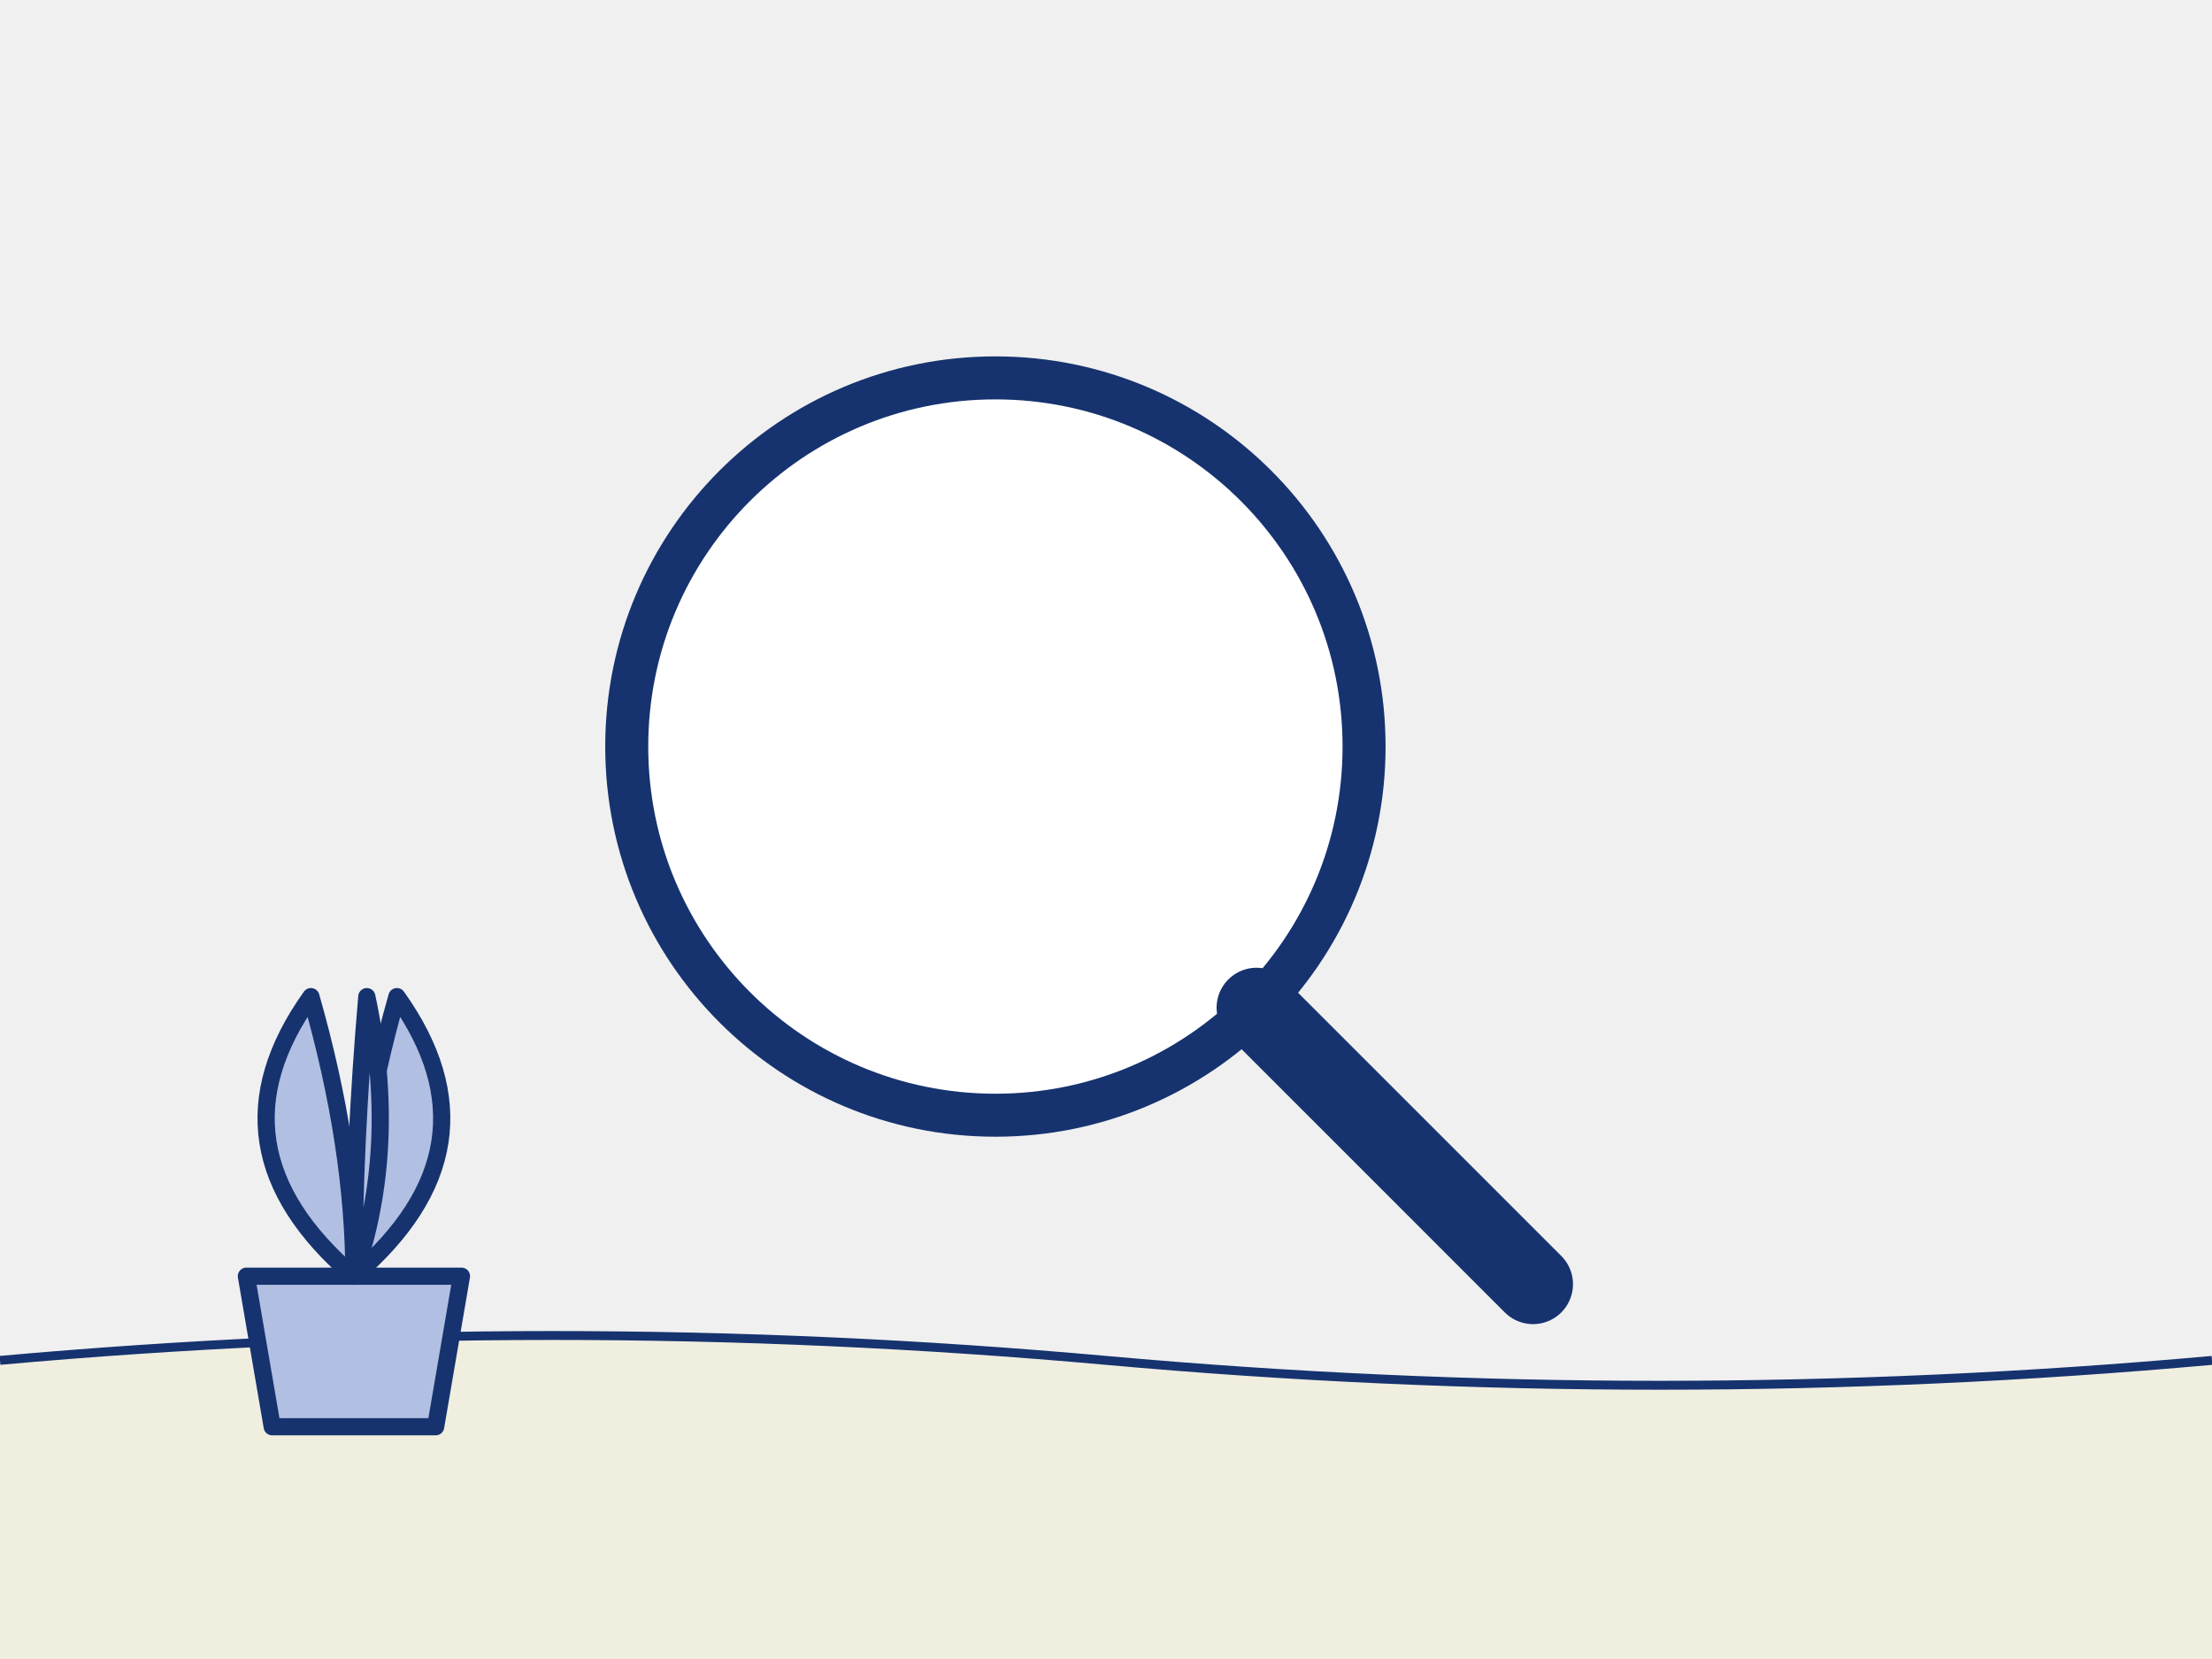
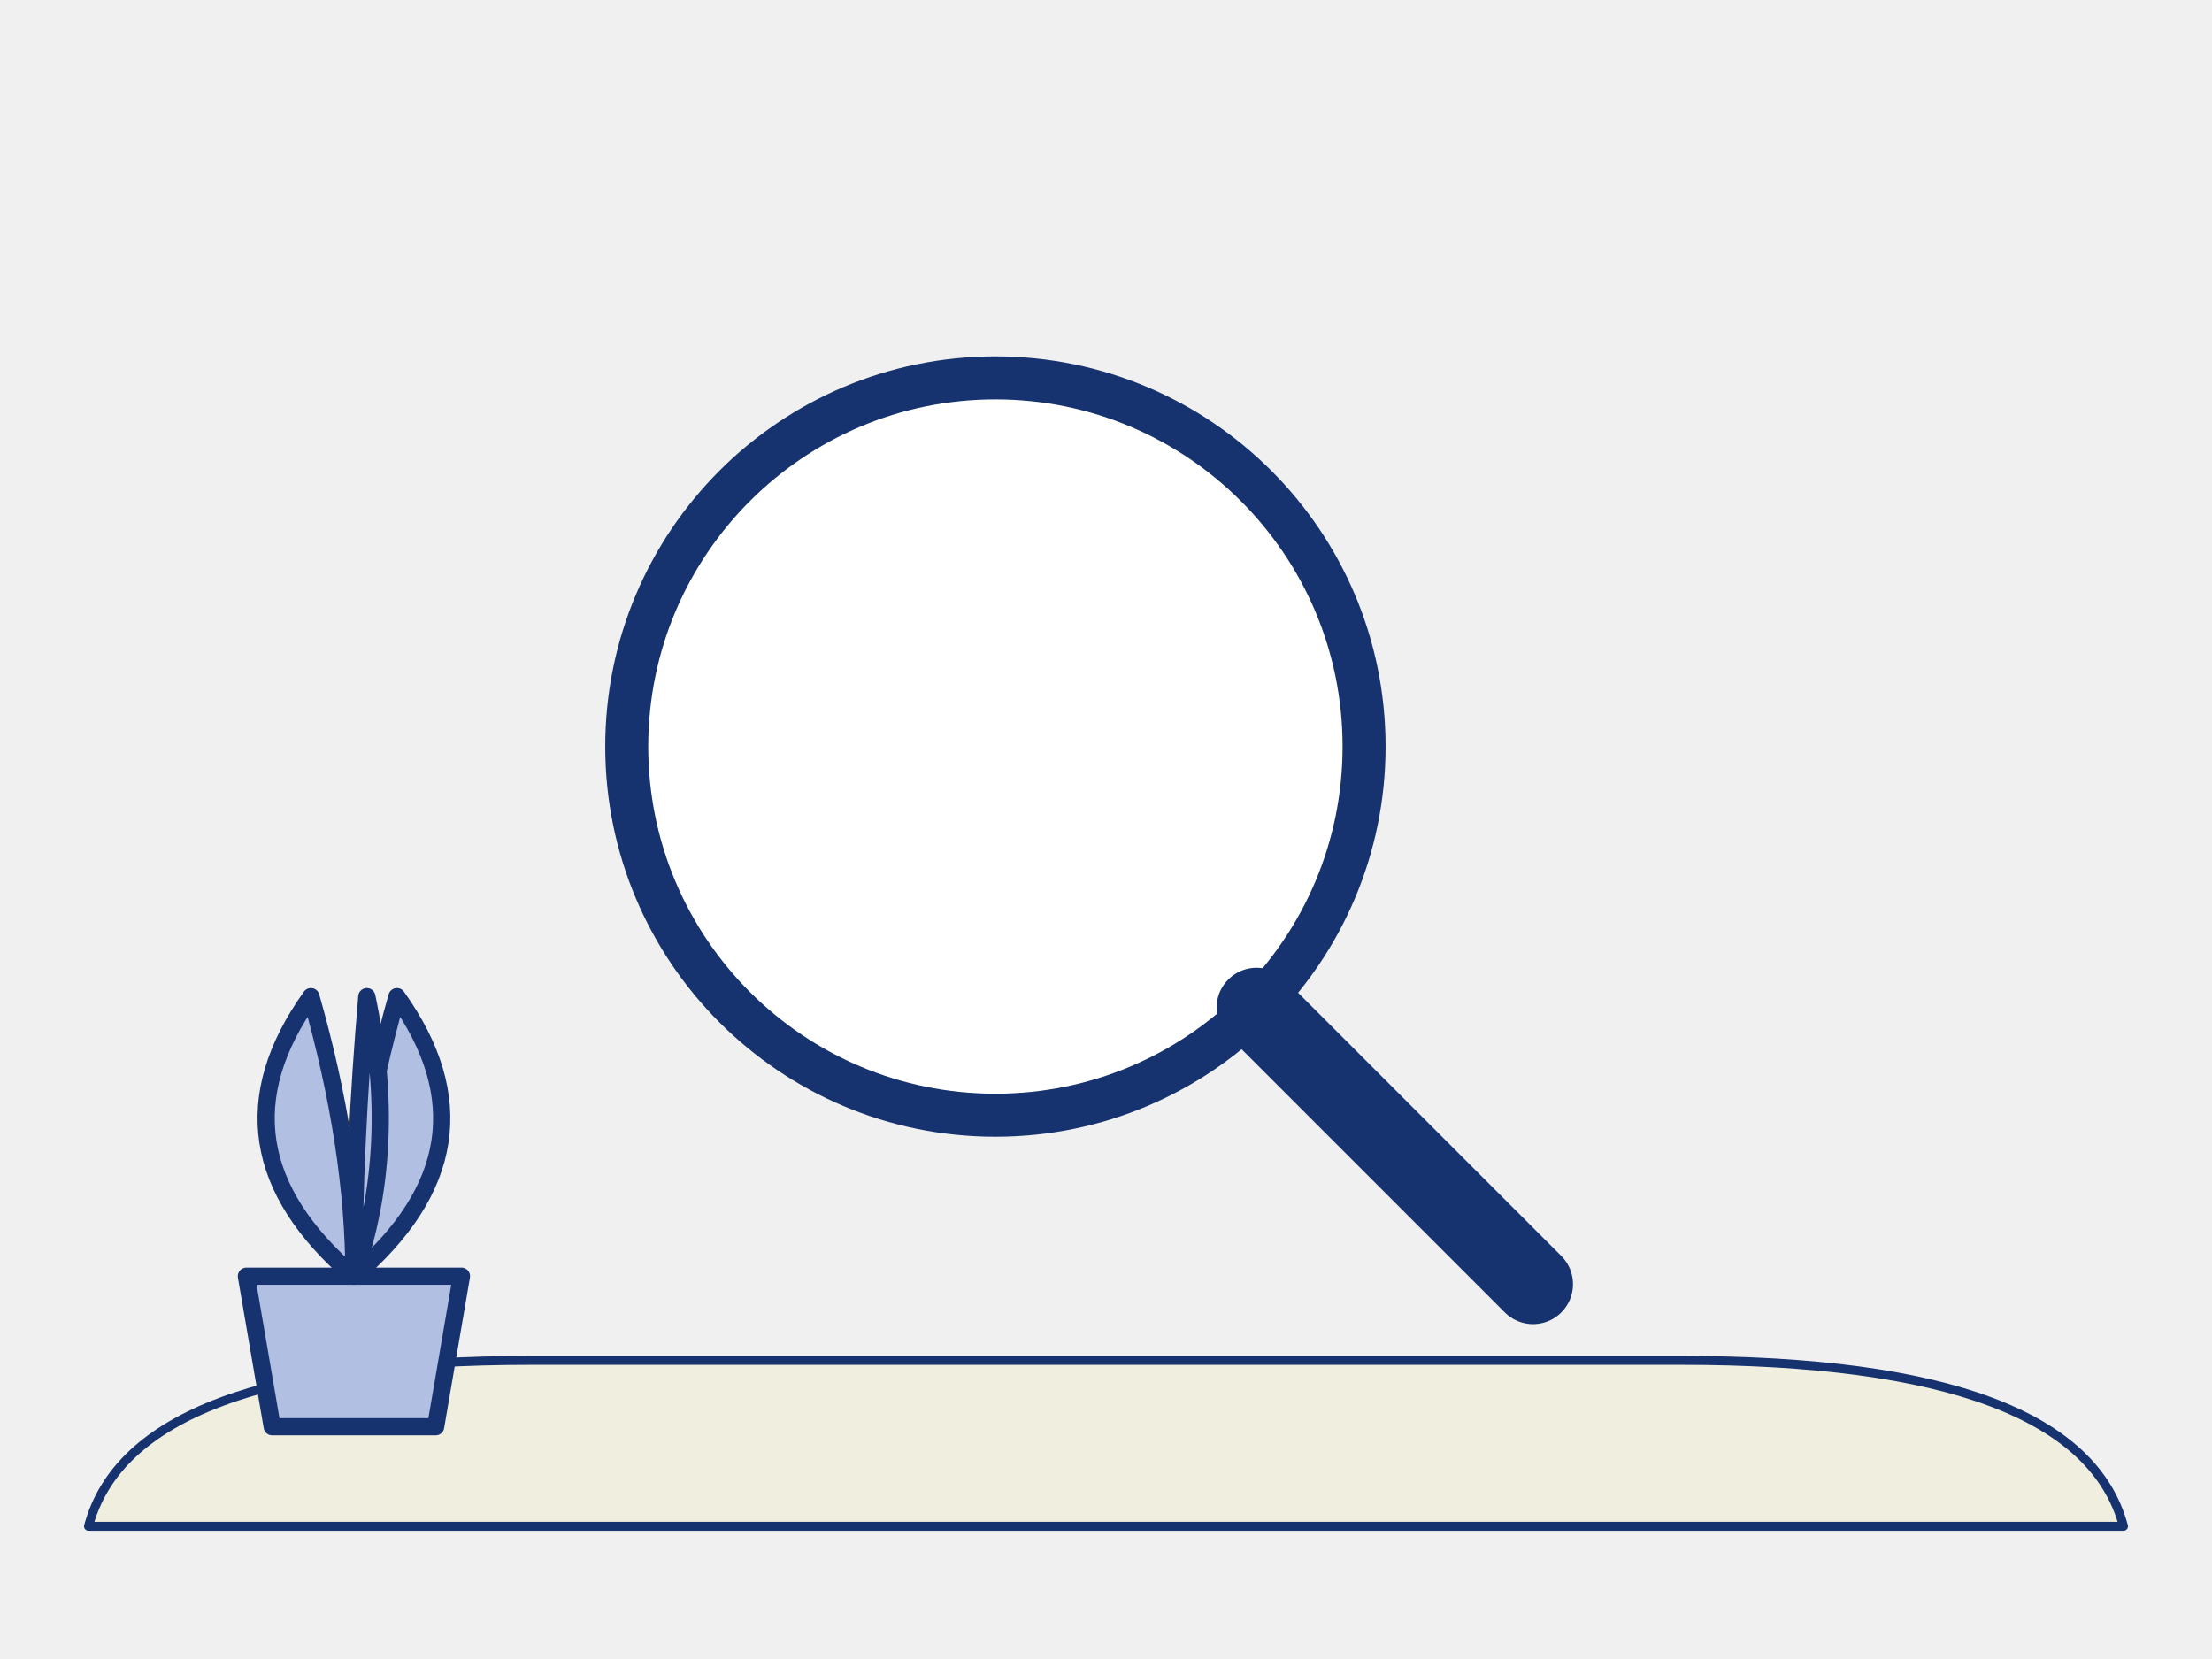
<svg xmlns="http://www.w3.org/2000/svg" viewBox="0 0 720 540" width="720" height="540">
-   <path d="M0 442.8q180.0 -16.2 360.0 0t360.0 0V540H0z" fill="#F0EEDF" />
-   <path d="M0 442.8q180.0 -16.2 360.0 0t360.0 0" fill="none" stroke="#16336F" stroke-width="2.9" />
+   <path d="M28.8 496.8q14.4 -54.0 144.0 -54.0h374.4q129.6 0 144.0 54.0z" fill="#F0EEDF" stroke="#16336F" stroke-width="2.9" stroke-linejoin="round" />
  <circle cx="324.0" cy="243.0" r="120" fill="#FFFFFF" stroke="#16336F" stroke-width="14" />
  <path d="M409.0 328.0l90 90" stroke="#16336F" stroke-width="26" stroke-linecap="round" />
  <path d="M80.2 415.4h70.0l-8.4 49.0h-53.2z" fill="#B1BFE2" stroke="#16336F" stroke-width="5.6" stroke-linejoin="round" />
  <path d="M115.2 415.4q-49.0 -42.0 -14.0 -91.0q14.0 49.0 14.0 91.0z" fill="#B1BFE2" stroke="#16336F" stroke-width="5.6" stroke-linejoin="round" />
  <path d="M115.2 415.4q49.0 -42.0 14.0 -91.0q-14.0 49.0 -14.0 91.0z" fill="#B1BFE2" stroke="#16336F" stroke-width="5.6" stroke-linejoin="round" />
  <path d="M115.2 415.4q14.7 -42.0 4.2 -91.0q-4.2 49.0 -4.2 91.0z" fill="#B1BFE2" stroke="#16336F" stroke-width="5.6" stroke-linejoin="round" />
</svg>
